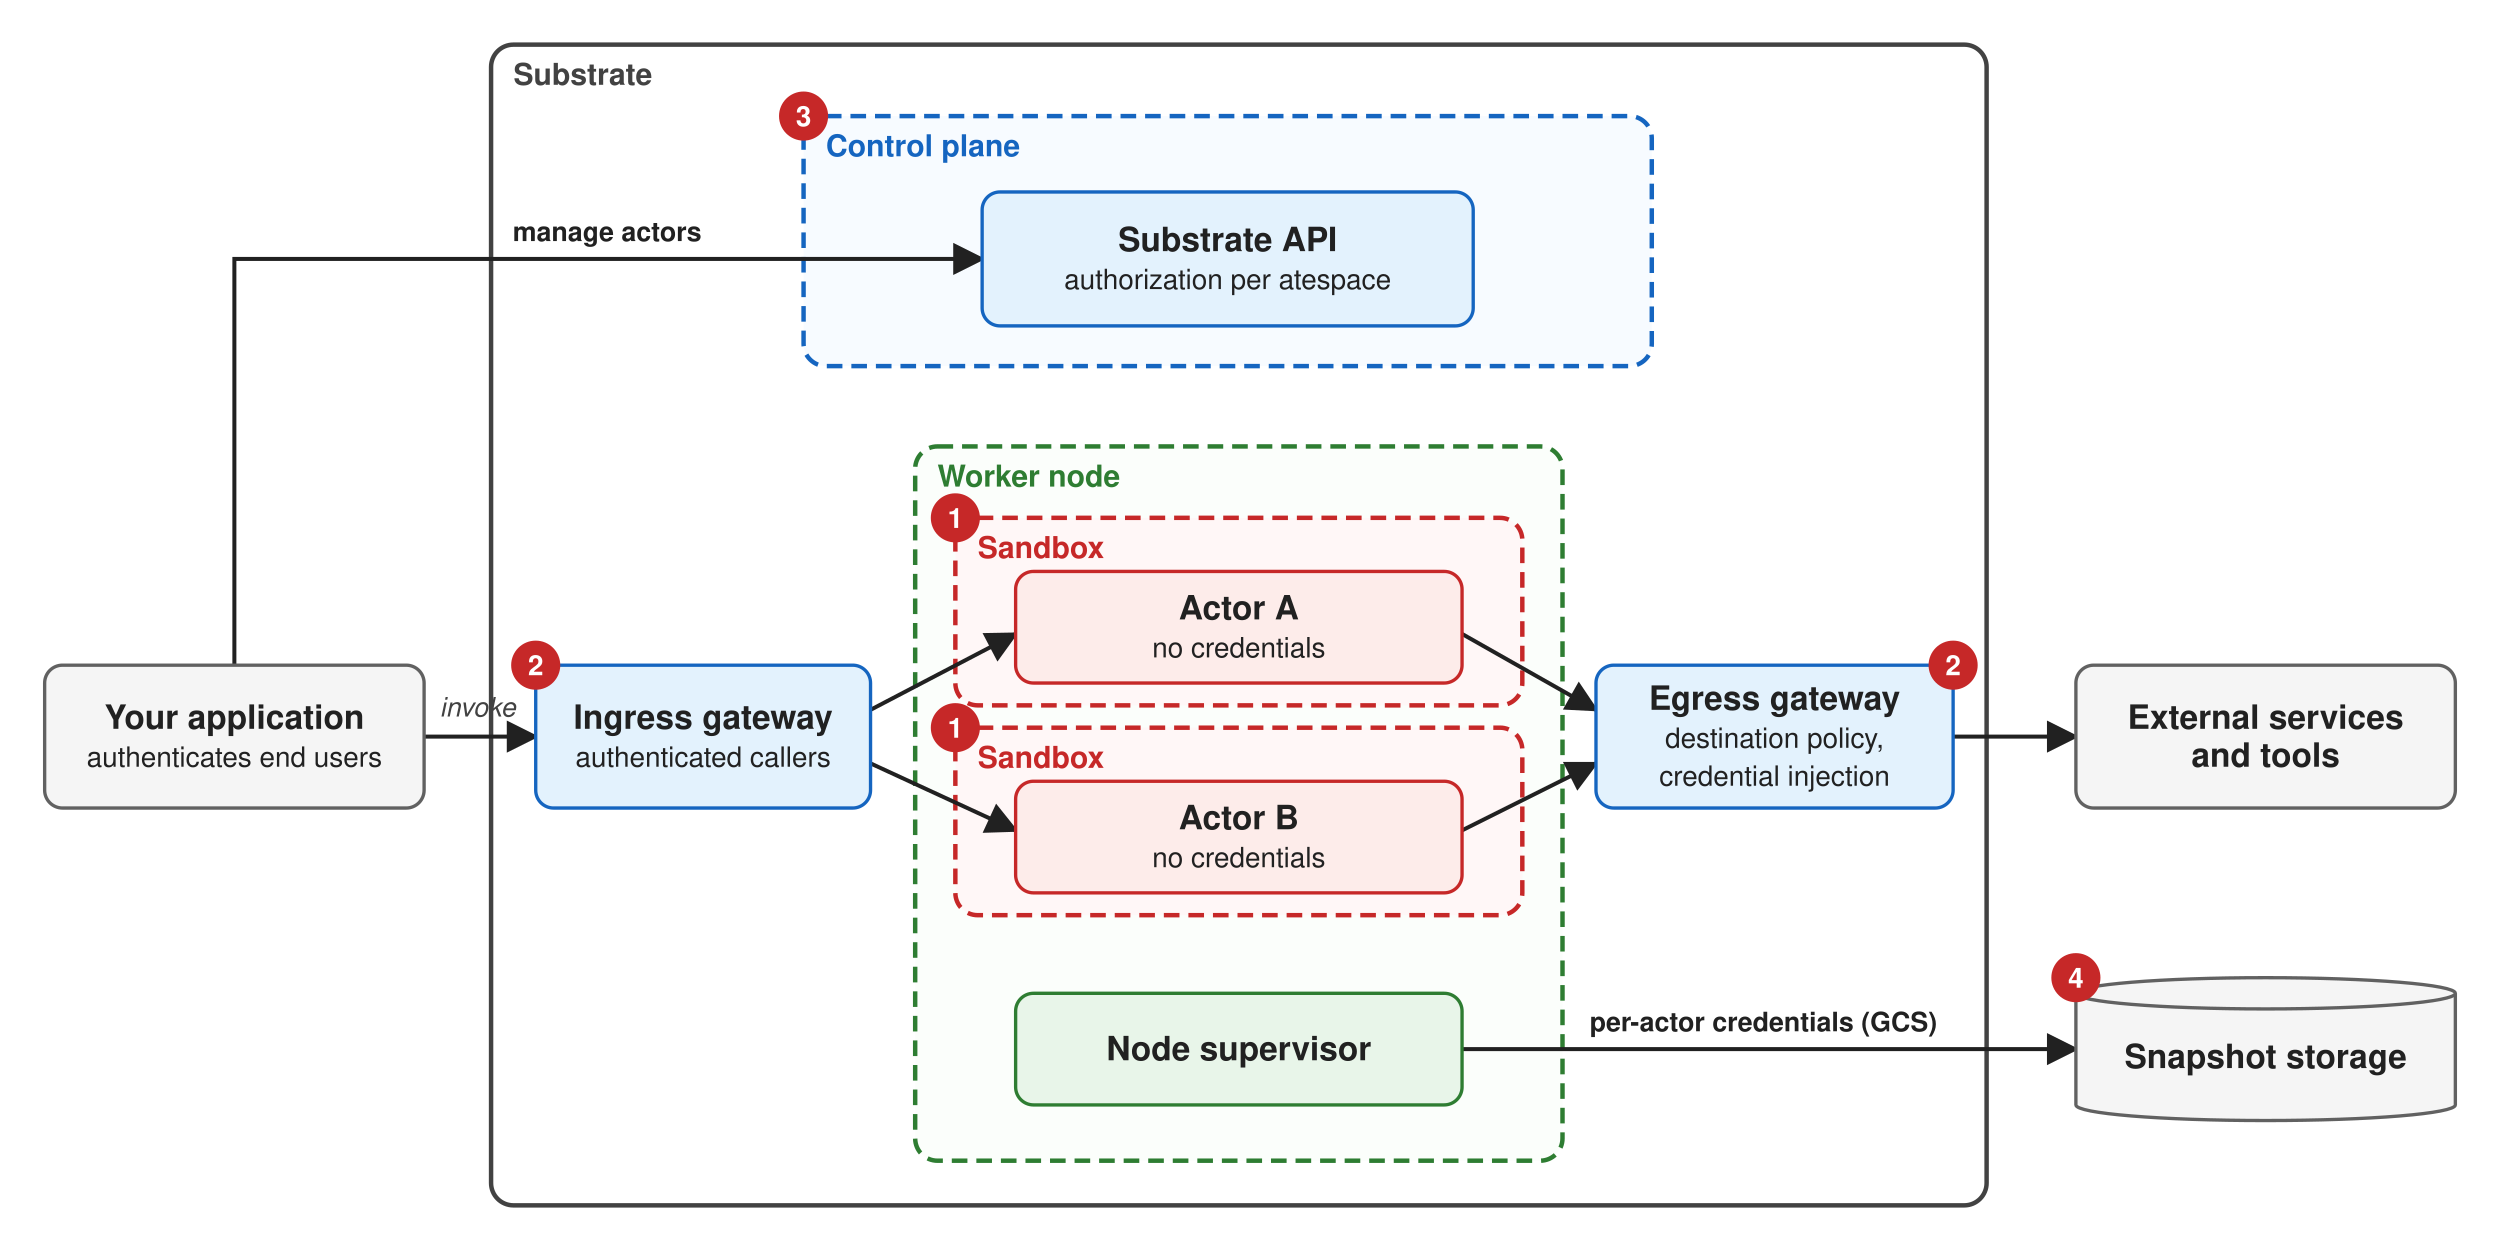
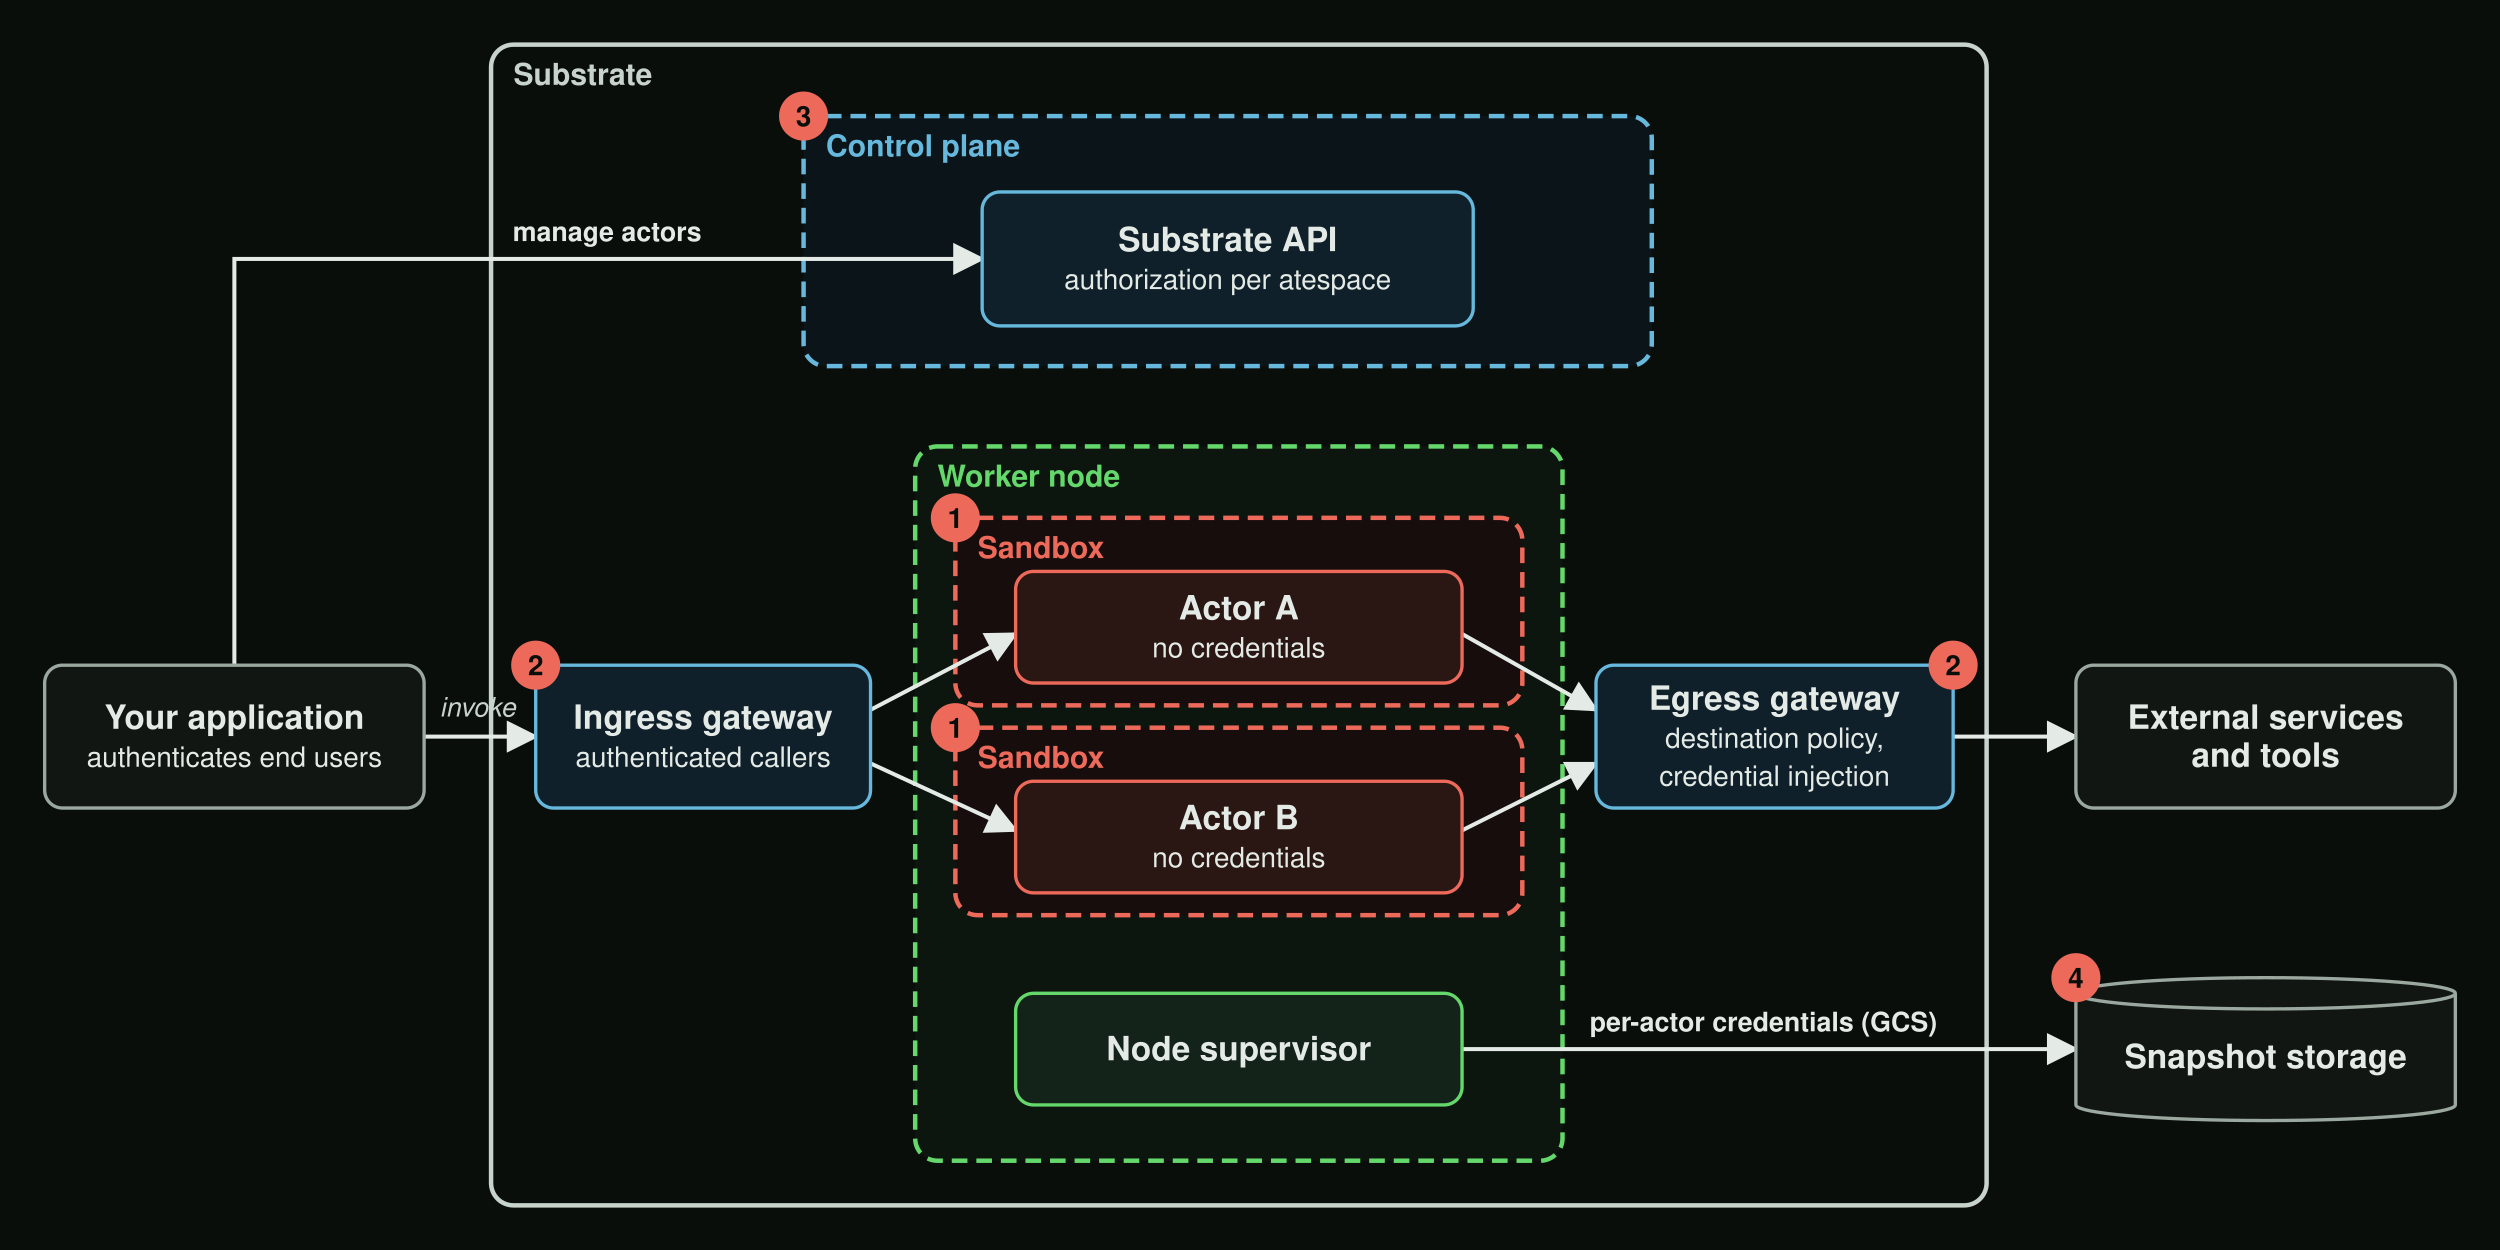
<svg xmlns="http://www.w3.org/2000/svg" viewBox="0 0 1120 560" width="1120" height="560" font-family="Helvetica, Arial, sans-serif">
  <defs>
    <marker id="arrowA" viewBox="0 0 10 10" refX="9" refY="5" markerWidth="8" markerHeight="8" orient="auto-start-reverse">
-       <path d="M0,0 L10,5 L0,10 z" fill="#e65100" />
+       <path d="M0,0 L10,5 L0,10 z" fill="#f0f175" />
    </marker>
    <marker id="arrowB" viewBox="0 0 10 10" refX="9" refY="5" markerWidth="8" markerHeight="8" orient="auto-start-reverse">
-       <path d="M0,0 L10,5 L0,10 z" fill="#212121" />
+       <path d="M0,0 L10,5 L0,10 z" fill="#e4ebe6" />
    </marker>
    <marker id="arrowG" viewBox="0 0 10 10" refX="9" refY="5" markerWidth="8" markerHeight="8" orient="auto-start-reverse">
-       <path d="M0,0 L10,5 L0,10 z" fill="#a8a8a8" />
+       <path d="M0,0 L10,5 L0,10 z" fill="#6e7d73" />
    </marker>
    <marker id="arrowP" viewBox="0 0 10 10" refX="9" refY="5" markerWidth="8" markerHeight="8" orient="auto-start-reverse">
-       <path d="M0,0 L10,5 L0,10 z" fill="#00838f" />
+       <path d="M0,0 L10,5 L0,10 z" fill="#f0f175" />
    </marker>
    <marker id="arrowT" viewBox="0 0 10 10" refX="9" refY="5" markerWidth="8" markerHeight="8" orient="auto-start-reverse">
-       <path d="M0,0 L10,5 L0,10 z" fill="#00838f" />
+       <path d="M0,0 L10,5 L0,10 z" fill="#f0f175" />
    </marker>
  </defs>
-   <rect width="1120" height="560" fill="#ffffff" />
-   <rect x="220" y="20" width="670" height="520" rx="10" fill="#ffffff" stroke="#424242" stroke-width="2" />
-   <text x="230" y="38" font-size="13.5" font-weight="bold" fill="#424242">Substrate</text>
-   <rect x="360" y="52" width="380" height="112" rx="10" fill="#f7fbff" stroke="#1565c0" stroke-width="2" stroke-dasharray="7 4" />
-   <text x="370" y="70" font-size="13.5" font-weight="bold" fill="#1565c0">Control plane</text>
-   <rect x="410" y="200" width="290" height="320" rx="10" fill="#fbfefb" stroke="#2e7d32" stroke-width="2" stroke-dasharray="7 4" />
-   <text x="420" y="218" font-size="13.5" font-weight="bold" fill="#2e7d32">Worker node</text>
-   <rect x="428" y="232" width="254" height="84" rx="10" fill="#fff7f7" stroke="#c62828" stroke-width="2" stroke-dasharray="7 4" />
-   <text x="438" y="250" font-size="13.5" font-weight="bold" fill="#c62828">Sandbox</text>
-   <rect x="428" y="326" width="254" height="84" rx="10" fill="#fff7f7" stroke="#c62828" stroke-width="2" stroke-dasharray="7 4" />
-   <text x="438" y="344" font-size="13.5" font-weight="bold" fill="#c62828">Sandbox</text>
-   <polyline points="105,298 105,116 440,116" fill="none" stroke="#212121" stroke-width="1.8" marker-end="url(#arrowB)" />
-   <polyline points="190,330 240,330" fill="none" stroke="#212121" stroke-width="1.8" marker-end="url(#arrowB)" />
-   <polyline points="390,318 455,284" fill="none" stroke="#212121" stroke-width="1.8" marker-end="url(#arrowB)" />
-   <polyline points="390,342 455,372" fill="none" stroke="#212121" stroke-width="1.8" marker-end="url(#arrowB)" />
-   <polyline points="655,284 715,318" fill="none" stroke="#212121" stroke-width="1.8" marker-end="url(#arrowB)" />
-   <polyline points="655,372 715,342" fill="none" stroke="#212121" stroke-width="1.8" marker-end="url(#arrowB)" />
-   <polyline points="875,330 930,330" fill="none" stroke="#212121" stroke-width="1.8" marker-end="url(#arrowB)" />
-   <polyline points="655,470 930,470" fill="none" stroke="#212121" stroke-width="1.8" marker-end="url(#arrowB)" />
-   <rect x="20" y="298" width="170" height="64" rx="8" fill="#f5f5f5" stroke="#616161" stroke-width="1.5" />
-   <text x="105.0" y="326.5" font-size="15" font-weight="bold" text-anchor="middle" fill="#212121">Your application</text>
-   <text x="105.0" y="343.5" font-size="12.5" text-anchor="middle" fill="#212121">authenticates end users</text>
-   <rect x="440" y="86" width="220" height="60" rx="8" fill="#e3f2fd" stroke="#1565c0" stroke-width="1.5" />
-   <text x="550.0" y="112.5" font-size="15" font-weight="bold" text-anchor="middle" fill="#212121">Substrate API</text>
-   <text x="550.0" y="129.5" font-size="12.5" text-anchor="middle" fill="#212121">authorization per atespace</text>
-   <rect x="240" y="298" width="150" height="64" rx="8" fill="#e3f2fd" stroke="#1565c0" stroke-width="1.5" />
-   <text x="315.0" y="326.5" font-size="15" font-weight="bold" text-anchor="middle" fill="#212121">Ingress gateway</text>
-   <text x="315.0" y="343.5" font-size="12.5" text-anchor="middle" fill="#212121">authenticated callers</text>
-   <rect x="715" y="298" width="160" height="64" rx="8" fill="#e3f2fd" stroke="#1565c0" stroke-width="1.5" />
-   <text x="795.0" y="318.0" font-size="15" font-weight="bold" text-anchor="middle" fill="#212121">Egress gateway</text>
-   <text x="795.0" y="335.0" font-size="12.5" text-anchor="middle" fill="#212121">destination policy,</text>
-   <text x="795.0" y="352.0" font-size="12.5" text-anchor="middle" fill="#212121">credential injection</text>
-   <rect x="455" y="256" width="200" height="50" rx="8" fill="#fdecea" stroke="#c62828" stroke-width="1.5" />
-   <text x="555.0" y="277.5" font-size="15" font-weight="bold" text-anchor="middle" fill="#212121">Actor A</text>
-   <text x="555.0" y="294.5" font-size="12.5" text-anchor="middle" fill="#212121">no credentials</text>
-   <rect x="455" y="350" width="200" height="50" rx="8" fill="#fdecea" stroke="#c62828" stroke-width="1.5" />
-   <text x="555.0" y="371.5" font-size="15" font-weight="bold" text-anchor="middle" fill="#212121">Actor B</text>
-   <text x="555.0" y="388.5" font-size="12.5" text-anchor="middle" fill="#212121">no credentials</text>
-   <rect x="455" y="445" width="200" height="50" rx="8" fill="#e8f5e9" stroke="#2e7d32" stroke-width="1.5" />
-   <text x="555.0" y="475.0" font-size="15" font-weight="bold" text-anchor="middle" fill="#212121">Node supervisor</text>
-   <rect x="930" y="298" width="170" height="64" rx="8" fill="#f5f5f5" stroke="#616161" stroke-width="1.5" />
-   <text x="1015.0" y="326.5" font-size="15" font-weight="bold" text-anchor="middle" fill="#212121">External services</text>
-   <text x="1015.0" y="343.5" font-size="15" font-weight="bold" text-anchor="middle" fill="#212121">and tools</text>
-   <path d="M930 445 v50 a85.0 7 0 0 0 170 0 v-50" fill="#f5f5f5" stroke="#616161" stroke-width="1.5" />
-   <ellipse cx="1015.0" cy="445" rx="85.0" ry="7" fill="#f5f5f5" stroke="#616161" stroke-width="1.5" />
-   <text x="1015.0" y="478.5" font-size="15" font-weight="bold" text-anchor="middle" fill="#212121">Snapshot storage</text>
-   <text x="272" y="108" font-size="12" font-weight="bold" text-anchor="middle" fill="#212121" stroke="#ffffff" stroke-width="4" paint-order="stroke">manage actors</text>
-   <text x="790" y="462" font-size="12" font-weight="bold" text-anchor="middle" fill="#212121" stroke="#ffffff" stroke-width="4" paint-order="stroke">per-actor credentials (GCS)</text>
-   <circle cx="428" cy="232" r="11" fill="#c62828" />
-   <text x="428" y="236.5" font-size="12.5" font-weight="bold" text-anchor="middle" fill="#ffffff">1</text>
-   <circle cx="428" cy="326" r="11" fill="#c62828" />
-   <text x="428" y="330.5" font-size="12.5" font-weight="bold" text-anchor="middle" fill="#ffffff">1</text>
-   <circle cx="240" cy="298" r="11" fill="#c62828" />
-   <text x="240" y="302.5" font-size="12.5" font-weight="bold" text-anchor="middle" fill="#ffffff">2</text>
-   <circle cx="875" cy="298" r="11" fill="#c62828" />
-   <text x="875" y="302.5" font-size="12.5" font-weight="bold" text-anchor="middle" fill="#ffffff">2</text>
-   <circle cx="360" cy="52" r="11" fill="#c62828" />
-   <text x="360" y="56.5" font-size="12.5" font-weight="bold" text-anchor="middle" fill="#ffffff">3</text>
-   <circle cx="930" cy="438" r="11" fill="#c62828" />
-   <text x="930" y="442.5" font-size="12.5" font-weight="bold" text-anchor="middle" fill="#ffffff">4</text>
-   <text x="214" y="321" font-size="12" font-style="italic" text-anchor="middle" fill="#424242">invoke</text>
+   <rect width="1120" height="560" fill="#0a0e0b" />
+   <rect x="220" y="20" width="670" height="520" rx="10" fill="#0a0e0b" stroke="#c8d3cb" stroke-width="2" />
+   <text x="230" y="38" font-size="13.5" font-weight="bold" fill="#c8d3cb">Substrate</text>
+   <rect x="360" y="52" width="380" height="112" rx="10" fill="#0b1418" stroke="#66b8dd" stroke-width="2" stroke-dasharray="7 4" />
+   <text x="370" y="70" font-size="13.5" font-weight="bold" fill="#66b8dd">Control plane</text>
+   <rect x="410" y="200" width="290" height="320" rx="10" fill="#0c150e" stroke="#64d86b" stroke-width="2" stroke-dasharray="7 4" />
+   <text x="420" y="218" font-size="13.5" font-weight="bold" fill="#64d86b">Worker node</text>
+   <rect x="428" y="232" width="254" height="84" rx="10" fill="#170d0c" stroke="#ed6a5a" stroke-width="2" stroke-dasharray="7 4" />
+   <text x="438" y="250" font-size="13.5" font-weight="bold" fill="#ed6a5a">Sandbox</text>
+   <rect x="428" y="326" width="254" height="84" rx="10" fill="#170d0c" stroke="#ed6a5a" stroke-width="2" stroke-dasharray="7 4" />
+   <text x="438" y="344" font-size="13.5" font-weight="bold" fill="#ed6a5a">Sandbox</text>
+   <polyline points="105,298 105,116 440,116" fill="none" stroke="#e4ebe6" stroke-width="1.8" marker-end="url(#arrowB)" />
+   <polyline points="190,330 240,330" fill="none" stroke="#e4ebe6" stroke-width="1.8" marker-end="url(#arrowB)" />
+   <polyline points="390,318 455,284" fill="none" stroke="#e4ebe6" stroke-width="1.8" marker-end="url(#arrowB)" />
+   <polyline points="390,342 455,372" fill="none" stroke="#e4ebe6" stroke-width="1.8" marker-end="url(#arrowB)" />
+   <polyline points="655,284 715,318" fill="none" stroke="#e4ebe6" stroke-width="1.8" marker-end="url(#arrowB)" />
+   <polyline points="655,372 715,342" fill="none" stroke="#e4ebe6" stroke-width="1.8" marker-end="url(#arrowB)" />
+   <polyline points="875,330 930,330" fill="none" stroke="#e4ebe6" stroke-width="1.8" marker-end="url(#arrowB)" />
+   <polyline points="655,470 930,470" fill="none" stroke="#e4ebe6" stroke-width="1.8" marker-end="url(#arrowB)" />
+   <rect x="20" y="298" width="170" height="64" rx="8" fill="#111612" stroke="#9aa89f" stroke-width="1.5" />
+   <text x="105.0" y="326.5" font-size="15" font-weight="bold" text-anchor="middle" fill="#e4ebe6">Your application</text>
+   <text x="105.0" y="343.5" font-size="12.5" text-anchor="middle" fill="#e4ebe6">authenticates end users</text>
+   <rect x="440" y="86" width="220" height="60" rx="8" fill="#10202a" stroke="#66b8dd" stroke-width="1.5" />
+   <text x="550.0" y="112.5" font-size="15" font-weight="bold" text-anchor="middle" fill="#e4ebe6">Substrate API</text>
+   <text x="550.0" y="129.5" font-size="12.5" text-anchor="middle" fill="#e4ebe6">authorization per atespace</text>
+   <rect x="240" y="298" width="150" height="64" rx="8" fill="#10202a" stroke="#66b8dd" stroke-width="1.5" />
+   <text x="315.0" y="326.5" font-size="15" font-weight="bold" text-anchor="middle" fill="#e4ebe6">Ingress gateway</text>
+   <text x="315.0" y="343.5" font-size="12.5" text-anchor="middle" fill="#e4ebe6">authenticated callers</text>
+   <rect x="715" y="298" width="160" height="64" rx="8" fill="#10202a" stroke="#66b8dd" stroke-width="1.5" />
+   <text x="795.0" y="318.0" font-size="15" font-weight="bold" text-anchor="middle" fill="#e4ebe6">Egress gateway</text>
+   <text x="795.0" y="335.0" font-size="12.5" text-anchor="middle" fill="#e4ebe6">destination policy,</text>
+   <text x="795.0" y="352.0" font-size="12.5" text-anchor="middle" fill="#e4ebe6">credential injection</text>
+   <rect x="455" y="256" width="200" height="50" rx="8" fill="#2a1613" stroke="#ed6a5a" stroke-width="1.5" />
+   <text x="555.0" y="277.5" font-size="15" font-weight="bold" text-anchor="middle" fill="#e4ebe6">Actor A</text>
+   <text x="555.0" y="294.5" font-size="12.5" text-anchor="middle" fill="#e4ebe6">no credentials</text>
+   <rect x="455" y="350" width="200" height="50" rx="8" fill="#2a1613" stroke="#ed6a5a" stroke-width="1.5" />
+   <text x="555.0" y="371.5" font-size="15" font-weight="bold" text-anchor="middle" fill="#e4ebe6">Actor B</text>
+   <text x="555.0" y="388.5" font-size="12.5" text-anchor="middle" fill="#e4ebe6">no credentials</text>
+   <rect x="455" y="445" width="200" height="50" rx="8" fill="#14231a" stroke="#64d86b" stroke-width="1.5" />
+   <text x="555.0" y="475.0" font-size="15" font-weight="bold" text-anchor="middle" fill="#e4ebe6">Node supervisor</text>
+   <rect x="930" y="298" width="170" height="64" rx="8" fill="#111612" stroke="#9aa89f" stroke-width="1.5" />
+   <text x="1015.0" y="326.5" font-size="15" font-weight="bold" text-anchor="middle" fill="#e4ebe6">External services</text>
+   <text x="1015.0" y="343.5" font-size="15" font-weight="bold" text-anchor="middle" fill="#e4ebe6">and tools</text>
+   <path d="M930 445 v50 a85.0 7 0 0 0 170 0 v-50" fill="#111612" stroke="#9aa89f" stroke-width="1.5" />
+   <ellipse cx="1015.0" cy="445" rx="85.0" ry="7" fill="#111612" stroke="#9aa89f" stroke-width="1.5" />
+   <text x="1015.0" y="478.5" font-size="15" font-weight="bold" text-anchor="middle" fill="#e4ebe6">Snapshot storage</text>
+   <text x="272" y="108" font-size="12" font-weight="bold" text-anchor="middle" fill="#e4ebe6" stroke="#0a0e0b" stroke-width="4" paint-order="stroke">manage actors</text>
+   <text x="790" y="462" font-size="12" font-weight="bold" text-anchor="middle" fill="#e4ebe6" stroke="#0a0e0b" stroke-width="4" paint-order="stroke">per-actor credentials (GCS)</text>
+   <circle cx="428" cy="232" r="11" fill="#ed6a5a" />
+   <text x="428" y="236.5" font-size="12.5" font-weight="bold" text-anchor="middle" fill="#0a0e0b">1</text>
+   <circle cx="428" cy="326" r="11" fill="#ed6a5a" />
+   <text x="428" y="330.5" font-size="12.5" font-weight="bold" text-anchor="middle" fill="#0a0e0b">1</text>
+   <circle cx="240" cy="298" r="11" fill="#ed6a5a" />
+   <text x="240" y="302.5" font-size="12.5" font-weight="bold" text-anchor="middle" fill="#0a0e0b">2</text>
+   <circle cx="875" cy="298" r="11" fill="#ed6a5a" />
+   <text x="875" y="302.5" font-size="12.5" font-weight="bold" text-anchor="middle" fill="#0a0e0b">2</text>
+   <circle cx="360" cy="52" r="11" fill="#ed6a5a" />
+   <text x="360" y="56.5" font-size="12.5" font-weight="bold" text-anchor="middle" fill="#0a0e0b">3</text>
+   <circle cx="930" cy="438" r="11" fill="#ed6a5a" />
+   <text x="930" y="442.5" font-size="12.5" font-weight="bold" text-anchor="middle" fill="#0a0e0b">4</text>
+   <text x="214" y="321" font-size="12" font-style="italic" text-anchor="middle" fill="#c8d3cb">invoke</text>
</svg>
